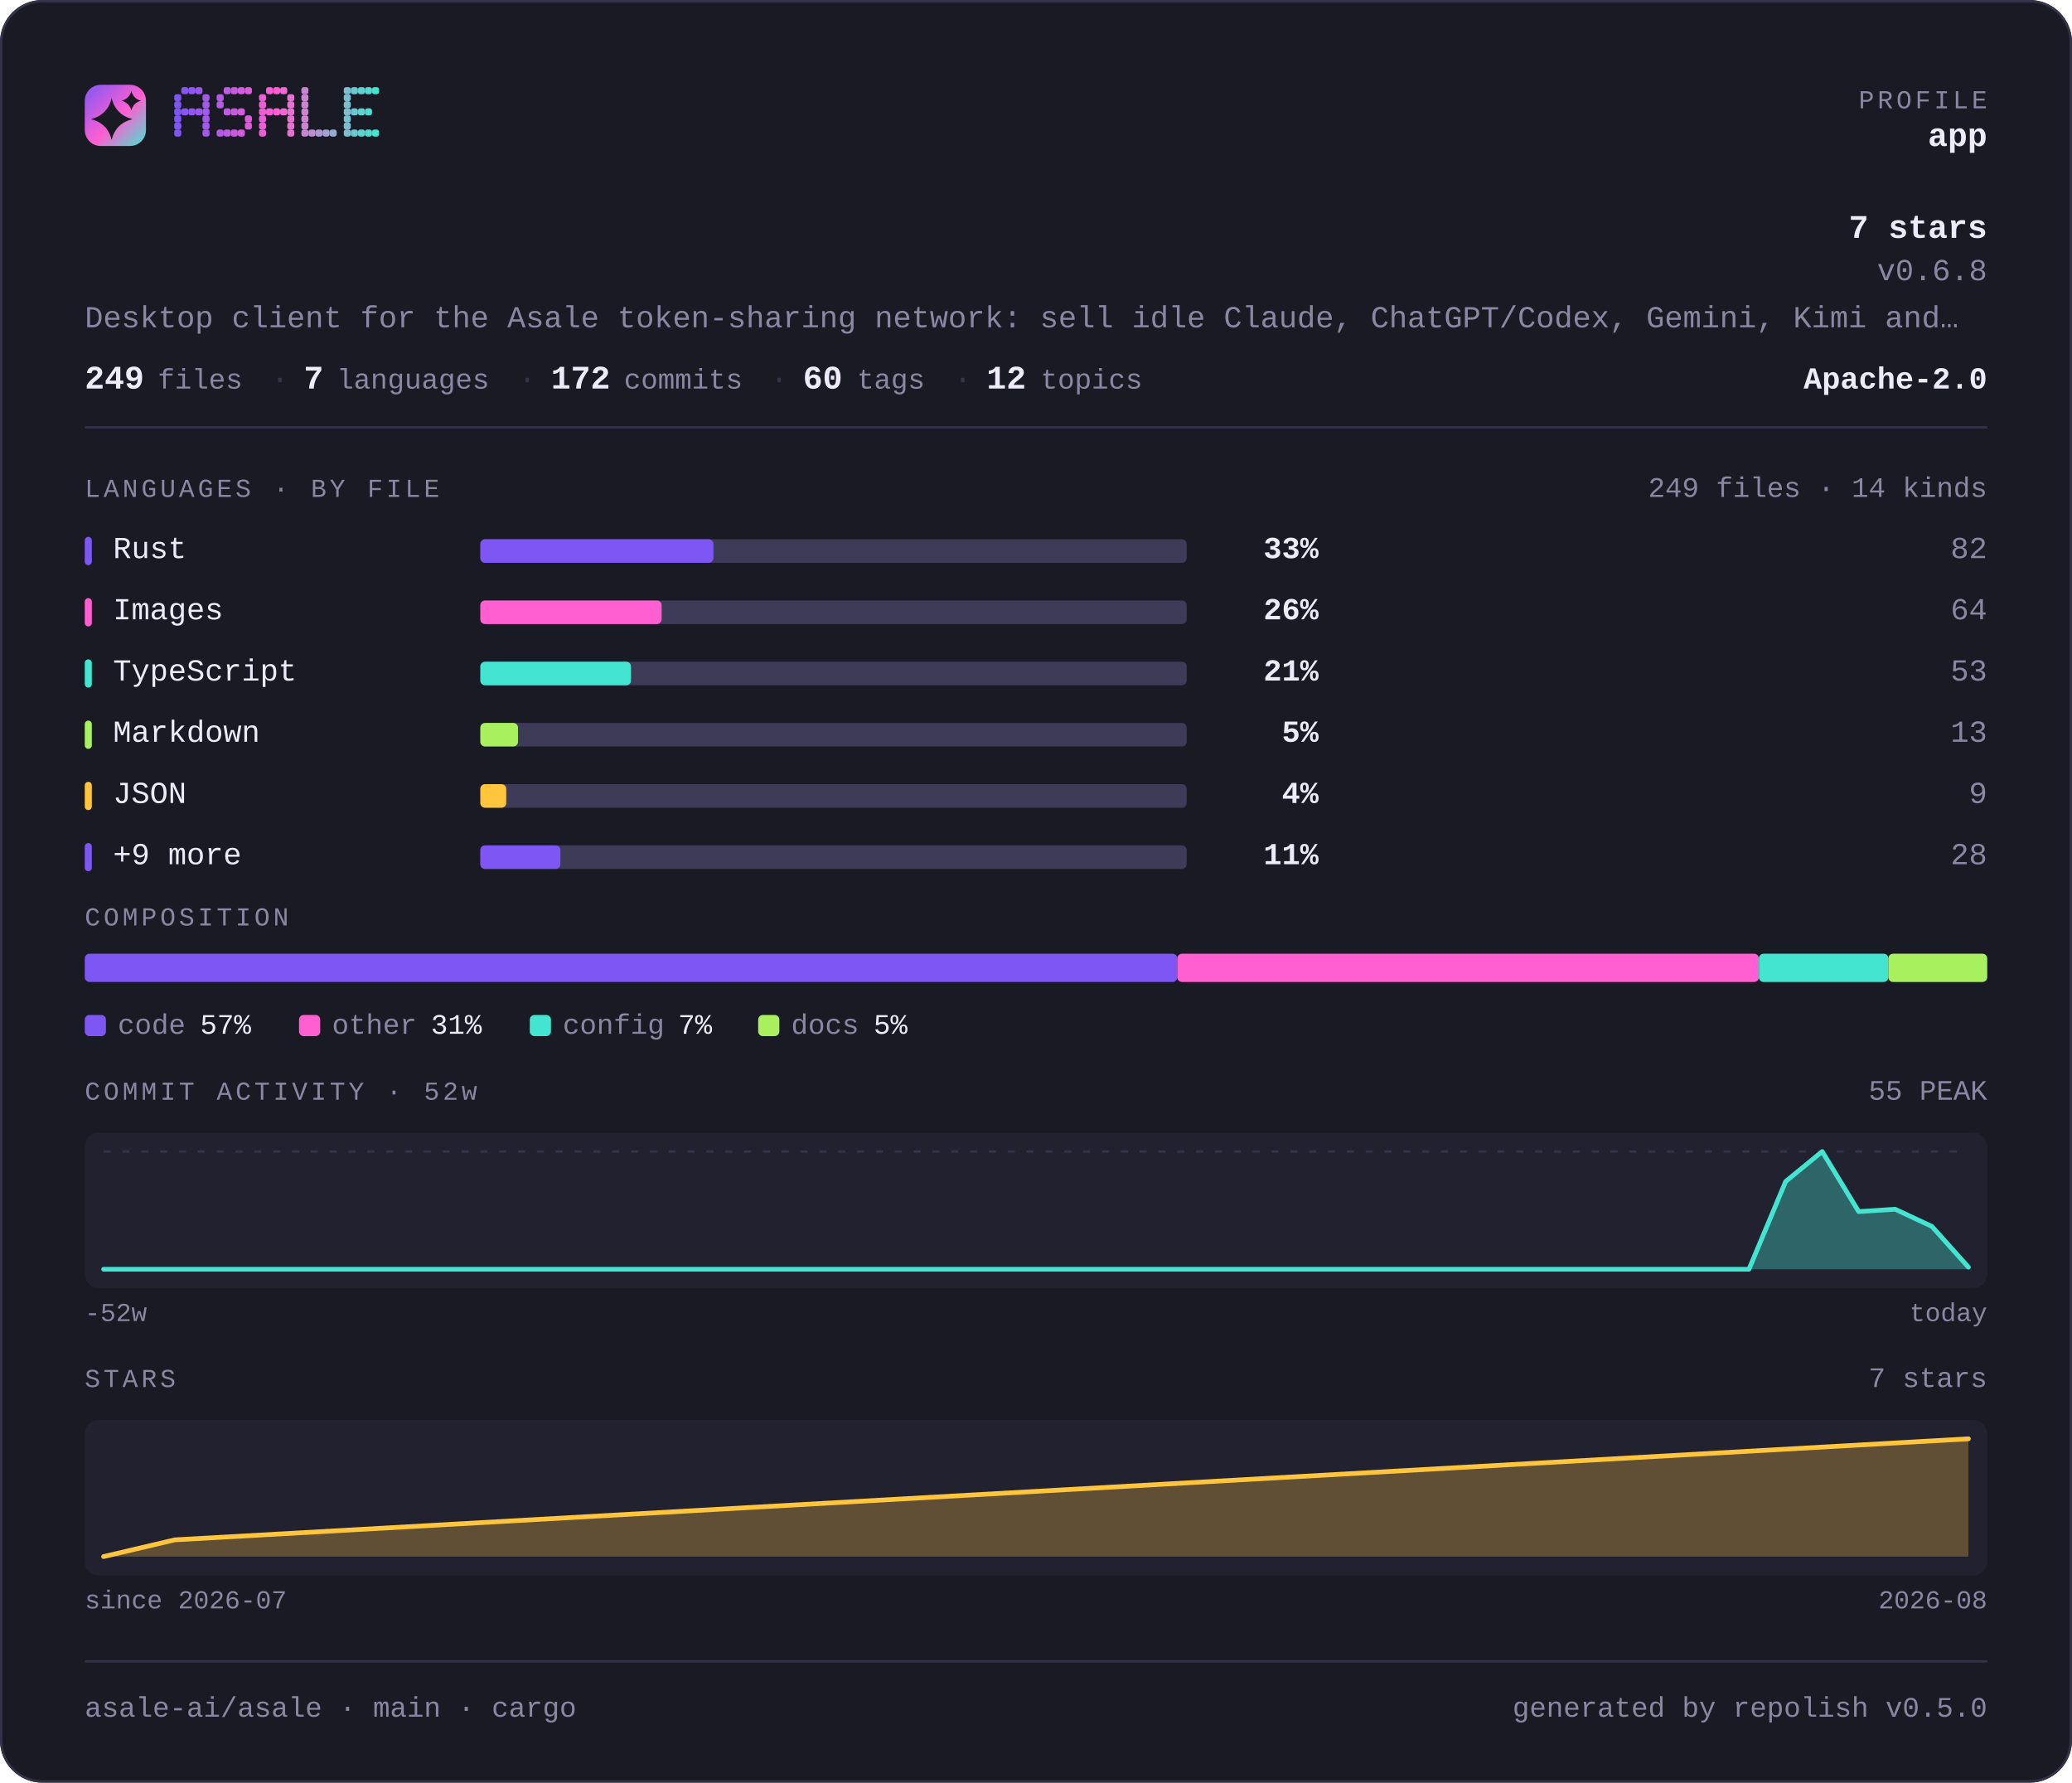
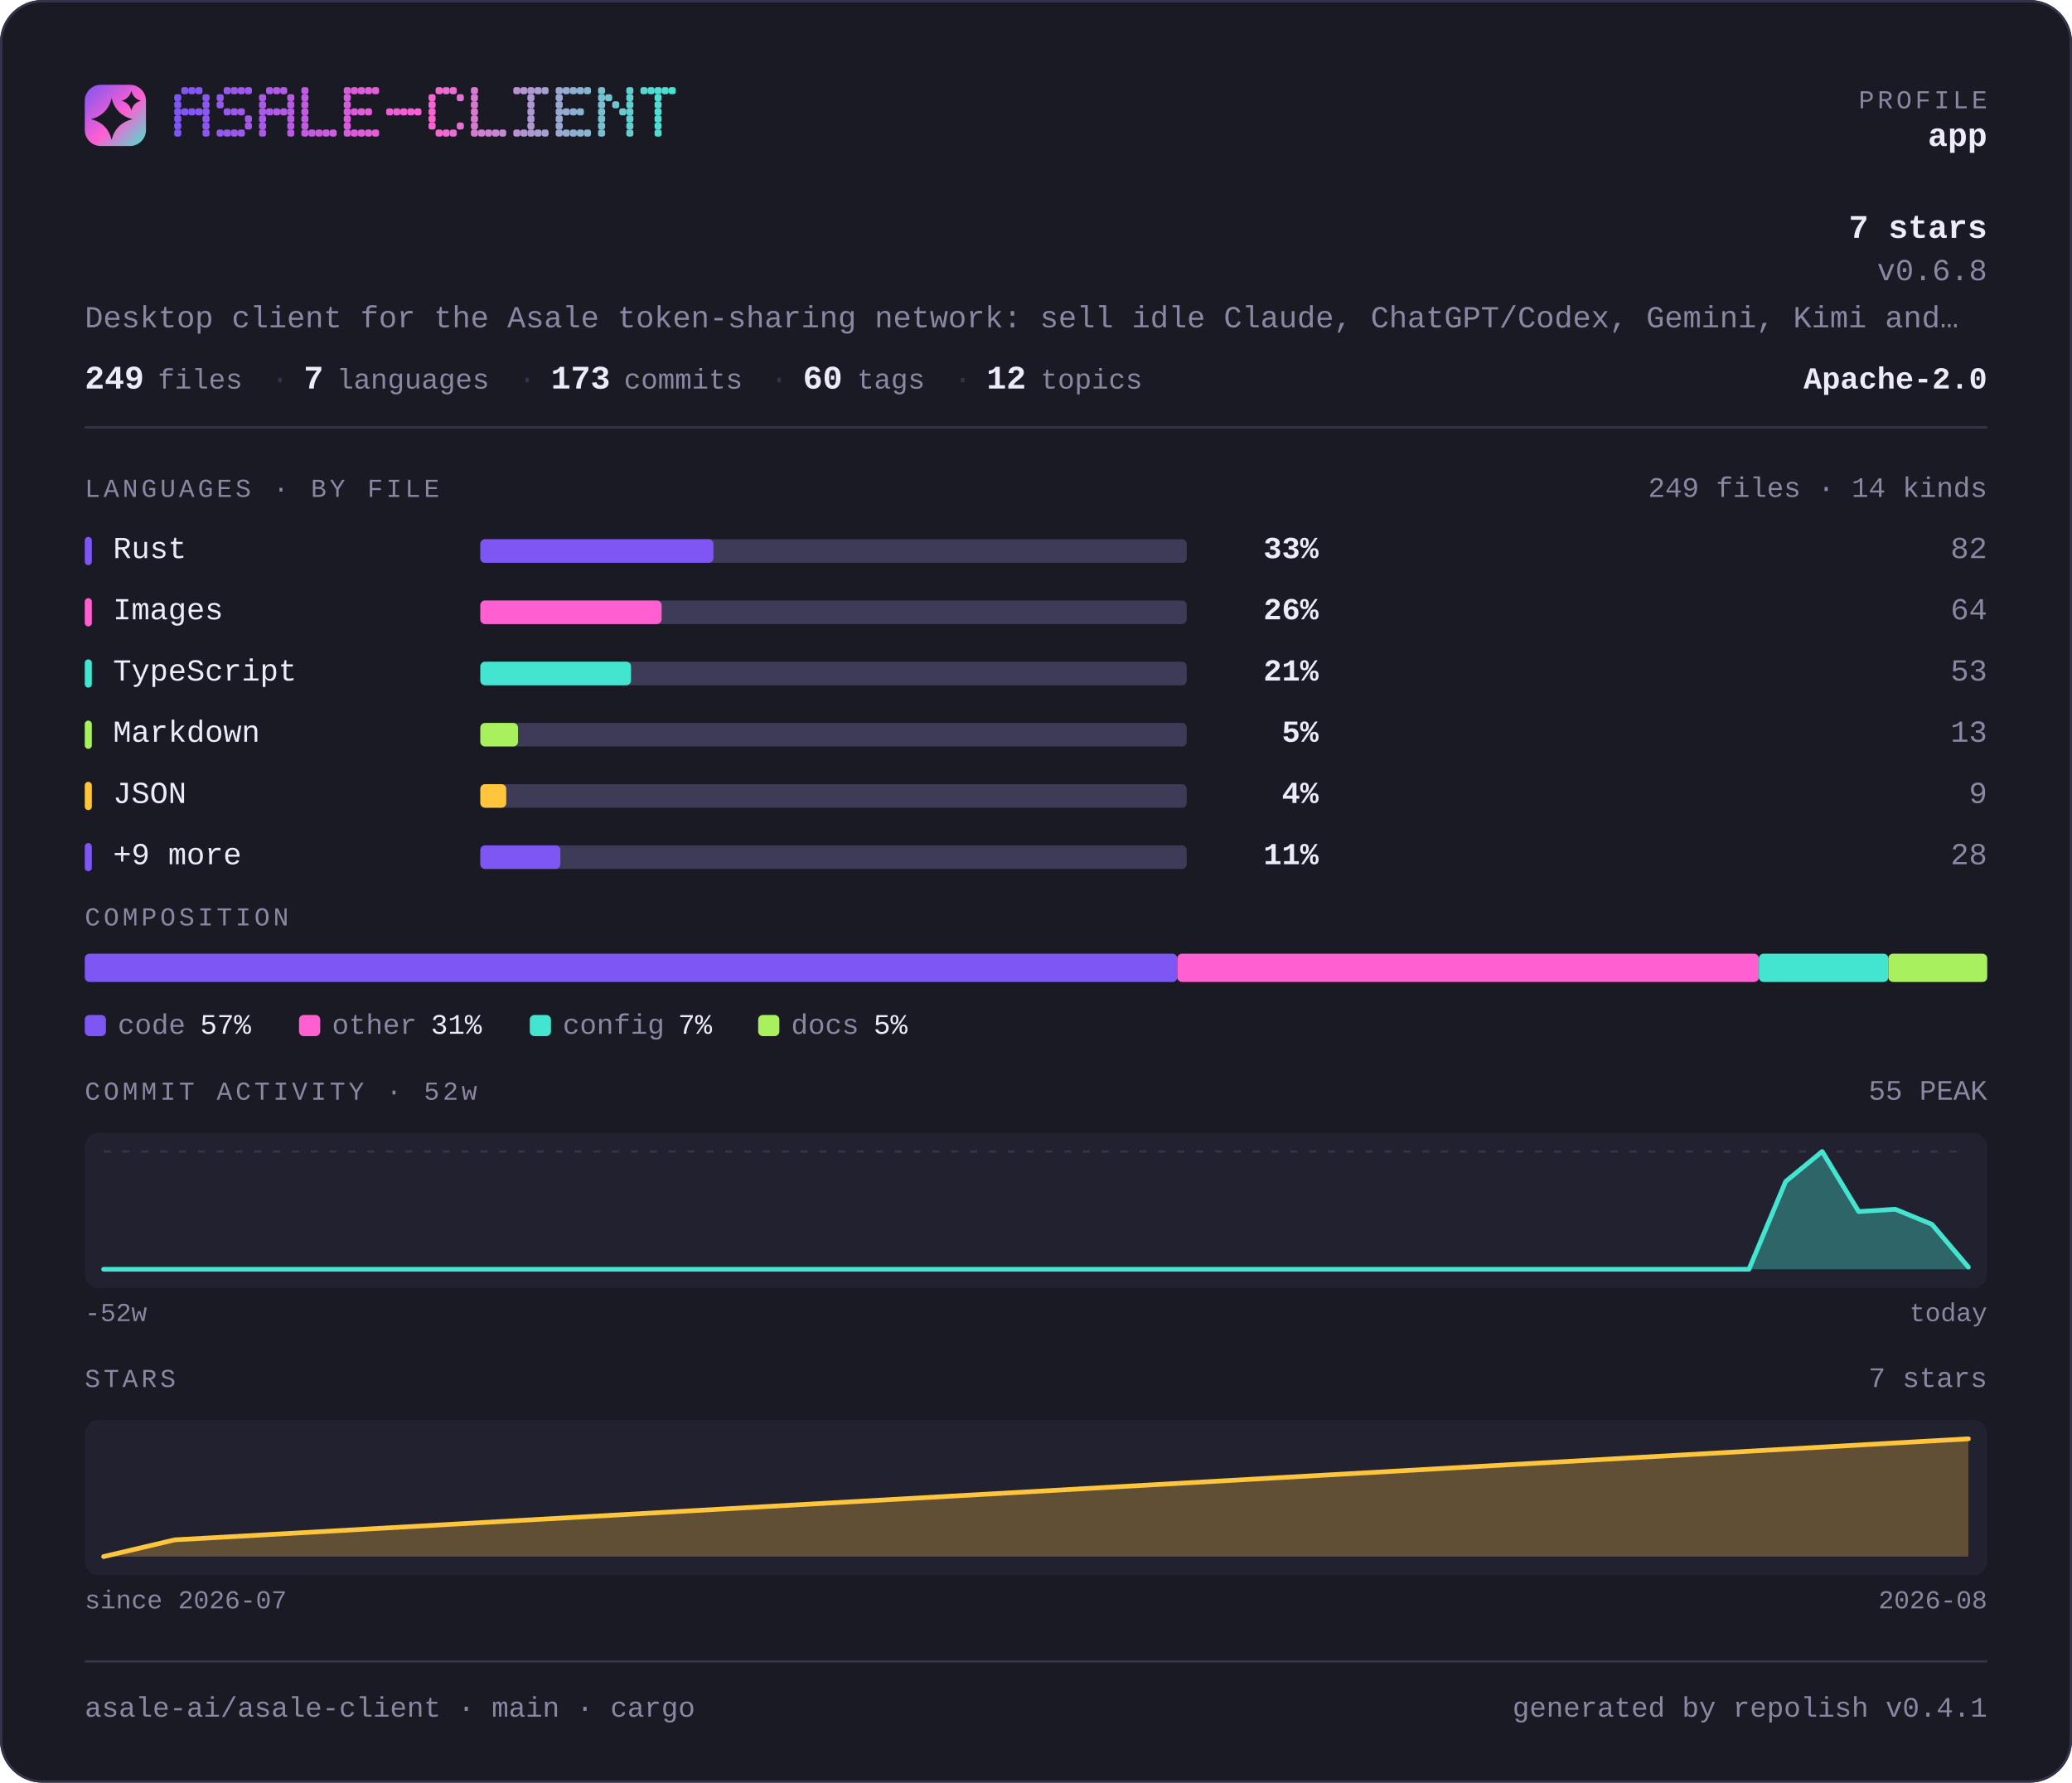
- <svg xmlns="http://www.w3.org/2000/svg" width="880" height="757" viewBox="0 0 880 757" lang="en" role="img" aria-label="asale-ai/asale — repository overview">
+ <svg xmlns="http://www.w3.org/2000/svg" width="880" height="757" viewBox="0 0 880 757" lang="en" role="img" aria-label="asale-ai/asale-client — repository overview">
  <defs>
    <linearGradient id="brand" x1="0" y1="0" x2="1" y2="1">
      <stop offset="0" stop-color="#7d56f4" />
      <stop offset="0.55" stop-color="#ff5fd1" />
      <stop offset="1" stop-color="#43e5d0" />
    </linearGradient>
  </defs>
  <style>
    .t { font-family: ui-monospace, SFMono-Regular, "SF Mono", Menlo, Consolas, "Liberation Mono", "Noto Sans Mono CJK SC", "Noto Sans Mono CJK JP", "Microsoft YaHei", "Hiragino Sans", "Yu Gothic", monospace; }
  </style>
  <rect x="0" y="0" width="880" height="757" rx="18.0" fill="#1a1a24" />
  <rect x="0.5" y="0.5" width="879" height="756" rx="17.5" fill="none" stroke="#35334a" />
  <rect x="36" y="36" width="26" height="26" rx="6.8" fill="url(#brand)" />
  <path d="M47.4 41.7Q49.2 48.8 56.3 50.6Q49.2 52.3 47.4 59.4Q45.7 52.3 38.6 50.6Q45.7 48.8 47.4 41.7Z" fill="#1a1a24" />
  <path d="M55.8 38.6Q56.6 41.9 59.9 42.8Q56.6 43.6 55.8 46.9Q54.9 43.6 51.6 42.8Q54.9 41.9 55.8 38.6Z" fill="#1a1a24" />
  <g fill="#7d56f4">
    <rect x="74" y="40" width="3" height="3" rx="1" />
    <rect x="74" y="43" width="3" height="3" rx="1" />
    <rect x="74" y="46" width="3" height="3" rx="1" />
    <rect x="74" y="49" width="3" height="3" rx="1" />
    <rect x="74" y="52" width="3" height="3" rx="1" />
    <rect x="74" y="55" width="3" height="3" rx="1" />
  </g>
-   <g fill="#8657f2">
+   <g fill="#8156f3">
    <rect x="77" y="37" width="3" height="3" rx="1" />
    <rect x="77" y="46" width="3" height="3" rx="1" />
  </g>
-   <g fill="#9057ef">
+   <g fill="#8457f2">
    <rect x="80" y="37" width="3" height="3" rx="1" />
    <rect x="80" y="46" width="3" height="3" rx="1" />
  </g>
-   <g fill="#9958ed">
+   <g fill="#8857f1">
    <rect x="83" y="37" width="3" height="3" rx="1" />
    <rect x="83" y="46" width="3" height="3" rx="1" />
  </g>
-   <g fill="#a259ea">
+   <g fill="#8c57f0">
    <rect x="86" y="40" width="3" height="3" rx="1" />
    <rect x="86" y="43" width="3" height="3" rx="1" />
    <rect x="86" y="46" width="3" height="3" rx="1" />
    <rect x="86" y="49" width="3" height="3" rx="1" />
    <rect x="86" y="52" width="3" height="3" rx="1" />
    <rect x="86" y="55" width="3" height="3" rx="1" />
  </g>
-   <g fill="#b55ae5">
+   <g fill="#9358ee">
    <rect x="92" y="40" width="3" height="3" rx="1" />
    <rect x="92" y="43" width="3" height="3" rx="1" />
    <rect x="92" y="55" width="3" height="3" rx="1" />
  </g>
-   <g fill="#be5be3">
+   <g fill="#9758ed">
    <rect x="95" y="37" width="3" height="3" rx="1" />
    <rect x="95" y="46" width="3" height="3" rx="1" />
    <rect x="95" y="55" width="3" height="3" rx="1" />
  </g>
-   <g fill="#c75be0">
+   <g fill="#9b58ec">
    <rect x="98" y="37" width="3" height="3" rx="1" />
    <rect x="98" y="46" width="3" height="3" rx="1" />
    <rect x="98" y="55" width="3" height="3" rx="1" />
  </g>
-   <g fill="#d15cde">
+   <g fill="#9e58eb">
    <rect x="101" y="37" width="3" height="3" rx="1" />
    <rect x="101" y="46" width="3" height="3" rx="1" />
    <rect x="101" y="55" width="3" height="3" rx="1" />
  </g>
-   <g fill="#da5cdb">
+   <g fill="#a259ea">
    <rect x="104" y="37" width="3" height="3" rx="1" />
    <rect x="104" y="49" width="3" height="3" rx="1" />
    <rect x="104" y="52" width="3" height="3" rx="1" />
  </g>
-   <g fill="#ec5ed6">
+   <g fill="#aa59e8">
    <rect x="110" y="40" width="3" height="3" rx="1" />
    <rect x="110" y="43" width="3" height="3" rx="1" />
    <rect x="110" y="46" width="3" height="3" rx="1" />
    <rect x="110" y="49" width="3" height="3" rx="1" />
    <rect x="110" y="52" width="3" height="3" rx="1" />
    <rect x="110" y="55" width="3" height="3" rx="1" />
  </g>
-   <g fill="#f65ed4">
+   <g fill="#ad59e7">
    <rect x="113" y="37" width="3" height="3" rx="1" />
    <rect x="113" y="46" width="3" height="3" rx="1" />
  </g>
-   <g fill="#ff5fd1">
+   <g fill="#b15ae6">
    <rect x="116" y="37" width="3" height="3" rx="1" />
    <rect x="116" y="46" width="3" height="3" rx="1" />
  </g>
-   <g fill="#f269d1">
+   <g fill="#b55ae5">
    <rect x="119" y="37" width="3" height="3" rx="1" />
    <rect x="119" y="46" width="3" height="3" rx="1" />
  </g>
-   <g fill="#e472d1">
+   <g fill="#b85ae4">
    <rect x="122" y="40" width="3" height="3" rx="1" />
    <rect x="122" y="43" width="3" height="3" rx="1" />
    <rect x="122" y="46" width="3" height="3" rx="1" />
    <rect x="122" y="49" width="3" height="3" rx="1" />
    <rect x="122" y="52" width="3" height="3" rx="1" />
    <rect x="122" y="55" width="3" height="3" rx="1" />
  </g>
-   <g fill="#c985d1">
+   <g fill="#c05be2">
    <rect x="128" y="37" width="3" height="3" rx="1" />
    <rect x="128" y="40" width="3" height="3" rx="1" />
    <rect x="128" y="43" width="3" height="3" rx="1" />
    <rect x="128" y="46" width="3" height="3" rx="1" />
    <rect x="128" y="49" width="3" height="3" rx="1" />
    <rect x="128" y="52" width="3" height="3" rx="1" />
    <rect x="128" y="55" width="3" height="3" rx="1" />
  </g>
-   <g fill="#bc8fd1">
+   <g fill="#c45be1">
    <rect x="131" y="55" width="3" height="3" rx="1" />
  </g>
-   <g fill="#ae98d1">
+   <g fill="#c75be0">
    <rect x="134" y="55" width="3" height="3" rx="1" />
  </g>
-   <g fill="#a1a2d1">
+   <g fill="#cb5bdf">
    <rect x="137" y="55" width="3" height="3" rx="1" />
  </g>
-   <g fill="#94acd0">
+   <g fill="#cf5cde">
    <rect x="140" y="55" width="3" height="3" rx="1" />
  </g>
-   <g fill="#79bfd0">
+   <g fill="#d65cdc">
    <rect x="146" y="37" width="3" height="3" rx="1" />
    <rect x="146" y="40" width="3" height="3" rx="1" />
    <rect x="146" y="43" width="3" height="3" rx="1" />
    <rect x="146" y="46" width="3" height="3" rx="1" />
    <rect x="146" y="49" width="3" height="3" rx="1" />
    <rect x="146" y="52" width="3" height="3" rx="1" />
    <rect x="146" y="55" width="3" height="3" rx="1" />
  </g>
-   <g fill="#6bc8d0">
+   <g fill="#da5cdb">
    <rect x="149" y="37" width="3" height="3" rx="1" />
    <rect x="149" y="46" width="3" height="3" rx="1" />
    <rect x="149" y="55" width="3" height="3" rx="1" />
  </g>
-   <g fill="#5ed2d0">
+   <g fill="#de5dda">
    <rect x="152" y="37" width="3" height="3" rx="1" />
    <rect x="152" y="46" width="3" height="3" rx="1" />
    <rect x="152" y="55" width="3" height="3" rx="1" />
  </g>
-   <g fill="#50dbd0">
+   <g fill="#e15dd9">
    <rect x="155" y="37" width="3" height="3" rx="1" />
    <rect x="155" y="46" width="3" height="3" rx="1" />
    <rect x="155" y="55" width="3" height="3" rx="1" />
  </g>
-   <g fill="#43e5d0">
+   <g fill="#e55dd8">
    <rect x="158" y="37" width="3" height="3" rx="1" />
    <rect x="158" y="55" width="3" height="3" rx="1" />
+   </g>
+   <g fill="#ec5ed6">
+     <rect x="164" y="46" width="3" height="3" rx="1" />
+   </g>
+   <g fill="#f05ed5">
+     <rect x="167" y="46" width="3" height="3" rx="1" />
+   </g>
+   <g fill="#f45ed4">
+     <rect x="170" y="46" width="3" height="3" rx="1" />
+   </g>
+   <g fill="#f85ed3">
+     <rect x="173" y="46" width="3" height="3" rx="1" />
+   </g>
+   <g fill="#fb5fd2">
+     <rect x="176" y="46" width="3" height="3" rx="1" />
+   </g>
+   <g fill="#fa63d1">
+     <rect x="182" y="40" width="3" height="3" rx="1" />
+     <rect x="182" y="43" width="3" height="3" rx="1" />
+     <rect x="182" y="46" width="3" height="3" rx="1" />
+     <rect x="182" y="49" width="3" height="3" rx="1" />
+     <rect x="182" y="52" width="3" height="3" rx="1" />
+   </g>
+   <g fill="#f467d1">
+     <rect x="185" y="37" width="3" height="3" rx="1" />
+     <rect x="185" y="55" width="3" height="3" rx="1" />
+   </g>
+   <g fill="#ef6ad1">
+     <rect x="188" y="37" width="3" height="3" rx="1" />
+     <rect x="188" y="55" width="3" height="3" rx="1" />
+   </g>
+   <g fill="#ea6ed1">
+     <rect x="191" y="37" width="3" height="3" rx="1" />
+     <rect x="191" y="55" width="3" height="3" rx="1" />
+   </g>
+   <g fill="#e472d1">
+     <rect x="194" y="40" width="3" height="3" rx="1" />
+     <rect x="194" y="52" width="3" height="3" rx="1" />
+   </g>
+   <g fill="#d97ad1">
+     <rect x="200" y="37" width="3" height="3" rx="1" />
+     <rect x="200" y="40" width="3" height="3" rx="1" />
+     <rect x="200" y="43" width="3" height="3" rx="1" />
+     <rect x="200" y="46" width="3" height="3" rx="1" />
+     <rect x="200" y="49" width="3" height="3" rx="1" />
+     <rect x="200" y="52" width="3" height="3" rx="1" />
+     <rect x="200" y="55" width="3" height="3" rx="1" />
+   </g>
+   <g fill="#d47ed1">
+     <rect x="203" y="55" width="3" height="3" rx="1" />
+   </g>
+   <g fill="#cf81d1">
+     <rect x="206" y="55" width="3" height="3" rx="1" />
+   </g>
+   <g fill="#c985d1">
+     <rect x="209" y="55" width="3" height="3" rx="1" />
+   </g>
+   <g fill="#c489d1">
+     <rect x="212" y="55" width="3" height="3" rx="1" />
+   </g>
+   <g fill="#b991d1">
+     <rect x="218" y="37" width="3" height="3" rx="1" />
+     <rect x="218" y="55" width="3" height="3" rx="1" />
+   </g>
+   <g fill="#b495d1">
+     <rect x="221" y="37" width="3" height="3" rx="1" />
+     <rect x="221" y="55" width="3" height="3" rx="1" />
+   </g>
+   <g fill="#ae98d1">
+     <rect x="224" y="37" width="3" height="3" rx="1" />
+     <rect x="224" y="40" width="3" height="3" rx="1" />
+     <rect x="224" y="43" width="3" height="3" rx="1" />
+     <rect x="224" y="46" width="3" height="3" rx="1" />
+     <rect x="224" y="49" width="3" height="3" rx="1" />
+     <rect x="224" y="52" width="3" height="3" rx="1" />
+     <rect x="224" y="55" width="3" height="3" rx="1" />
+   </g>
+   <g fill="#a99cd1">
+     <rect x="227" y="37" width="3" height="3" rx="1" />
+     <rect x="227" y="55" width="3" height="3" rx="1" />
+   </g>
+   <g fill="#a4a0d1">
+     <rect x="230" y="37" width="3" height="3" rx="1" />
+     <rect x="230" y="55" width="3" height="3" rx="1" />
+   </g>
+   <g fill="#99a8d0">
+     <rect x="236" y="37" width="3" height="3" rx="1" />
+     <rect x="236" y="40" width="3" height="3" rx="1" />
+     <rect x="236" y="43" width="3" height="3" rx="1" />
+     <rect x="236" y="46" width="3" height="3" rx="1" />
+     <rect x="236" y="49" width="3" height="3" rx="1" />
+     <rect x="236" y="52" width="3" height="3" rx="1" />
+     <rect x="236" y="55" width="3" height="3" rx="1" />
+   </g>
+   <g fill="#94acd0">
+     <rect x="239" y="37" width="3" height="3" rx="1" />
+     <rect x="239" y="46" width="3" height="3" rx="1" />
+     <rect x="239" y="55" width="3" height="3" rx="1" />
+   </g>
+   <g fill="#8eafd0">
+     <rect x="242" y="37" width="3" height="3" rx="1" />
+     <rect x="242" y="46" width="3" height="3" rx="1" />
+     <rect x="242" y="55" width="3" height="3" rx="1" />
+   </g>
+   <g fill="#89b3d0">
+     <rect x="245" y="37" width="3" height="3" rx="1" />
+     <rect x="245" y="46" width="3" height="3" rx="1" />
+     <rect x="245" y="55" width="3" height="3" rx="1" />
+   </g>
+   <g fill="#83b7d0">
+     <rect x="248" y="37" width="3" height="3" rx="1" />
+     <rect x="248" y="55" width="3" height="3" rx="1" />
+   </g>
+   <g fill="#79bfd0">
+     <rect x="254" y="37" width="3" height="3" rx="1" />
+     <rect x="254" y="40" width="3" height="3" rx="1" />
+     <rect x="254" y="43" width="3" height="3" rx="1" />
+     <rect x="254" y="46" width="3" height="3" rx="1" />
+     <rect x="254" y="49" width="3" height="3" rx="1" />
+     <rect x="254" y="52" width="3" height="3" rx="1" />
+     <rect x="254" y="55" width="3" height="3" rx="1" />
+   </g>
+   <g fill="#73c3d0">
+     <rect x="257" y="40" width="3" height="3" rx="1" />
+   </g>
+   <g fill="#6ec6d0">
+     <rect x="260" y="43" width="3" height="3" rx="1" />
+   </g>
+   <g fill="#69cad0">
+     <rect x="263" y="46" width="3" height="3" rx="1" />
+   </g>
+   <g fill="#63ced0">
+     <rect x="266" y="37" width="3" height="3" rx="1" />
+     <rect x="266" y="40" width="3" height="3" rx="1" />
+     <rect x="266" y="43" width="3" height="3" rx="1" />
+     <rect x="266" y="46" width="3" height="3" rx="1" />
+     <rect x="266" y="49" width="3" height="3" rx="1" />
+     <rect x="266" y="52" width="3" height="3" rx="1" />
+     <rect x="266" y="55" width="3" height="3" rx="1" />
+   </g>
+   <g fill="#58d6d0">
+     <rect x="272" y="37" width="3" height="3" rx="1" />
+   </g>
+   <g fill="#53dad0">
+     <rect x="275" y="37" width="3" height="3" rx="1" />
+   </g>
+   <g fill="#4eddd0">
+     <rect x="278" y="37" width="3" height="3" rx="1" />
+     <rect x="278" y="40" width="3" height="3" rx="1" />
+     <rect x="278" y="43" width="3" height="3" rx="1" />
+     <rect x="278" y="46" width="3" height="3" rx="1" />
+     <rect x="278" y="49" width="3" height="3" rx="1" />
+     <rect x="278" y="52" width="3" height="3" rx="1" />
+     <rect x="278" y="55" width="3" height="3" rx="1" />
+   </g>
+   <g fill="#48e1d0">
+     <rect x="281" y="37" width="3" height="3" rx="1" />
+   </g>
+   <g fill="#43e5d0">
+     <rect x="284" y="37" width="3" height="3" rx="1" />
  </g>
  <text class="t" x="844" y="46" font-size="11" fill="#8b87a3" text-anchor="end" letter-spacing="1.4">PROFILE</text>
  <text class="t" x="844" y="62" font-size="14" fill="#edebfa" text-anchor="end" font-weight="700">app</text>
  <text class="t" x="844" y="101" font-size="14" fill="#edebfa" text-anchor="end" font-weight="700">7 stars</text>
  <text class="t" x="844" y="119" font-size="13" fill="#8b87a3" text-anchor="end">v0.6.8</text>
  <text class="t" x="36" y="139" font-size="13" fill="#8b87a3" text-anchor="start">Desktop client for the Asale token-sharing network: sell idle Claude, ChatGPT/Codex, Gemini, Kimi and…</text>
  <text class="t" x="36" y="165" font-size="14" fill="#edebfa" text-anchor="start" font-weight="700">249</text>
  <text class="t" x="67" y="165" font-size="12" fill="#8b87a3" text-anchor="start">files</text>
  <text class="t" x="115" y="165" font-size="13" fill="#35334a" text-anchor="start">·</text>
  <text class="t" x="129" y="165" font-size="14" fill="#edebfa" text-anchor="start" font-weight="700">7</text>
  <text class="t" x="143" y="165" font-size="12" fill="#8b87a3" text-anchor="start">languages</text>
  <text class="t" x="220" y="165" font-size="13" fill="#35334a" text-anchor="start">·</text>
-   <text class="t" x="234" y="165" font-size="14" fill="#edebfa" text-anchor="start" font-weight="700">172</text>
+   <text class="t" x="234" y="165" font-size="14" fill="#edebfa" text-anchor="start" font-weight="700">173</text>
  <text class="t" x="265" y="165" font-size="12" fill="#8b87a3" text-anchor="start">commits</text>
  <text class="t" x="327" y="165" font-size="13" fill="#35334a" text-anchor="start">·</text>
  <text class="t" x="341" y="165" font-size="14" fill="#edebfa" text-anchor="start" font-weight="700">60</text>
  <text class="t" x="364" y="165" font-size="12" fill="#8b87a3" text-anchor="start">tags</text>
  <text class="t" x="405" y="165" font-size="13" fill="#35334a" text-anchor="start">·</text>
  <text class="t" x="419" y="165" font-size="14" fill="#edebfa" text-anchor="start" font-weight="700">12</text>
  <text class="t" x="442" y="165" font-size="12" fill="#8b87a3" text-anchor="start">topics</text>
  <text class="t" x="844" y="165" font-size="13" fill="#edebfa" text-anchor="end" font-weight="700">Apache-2.0</text>
  <rect x="36" y="181" width="808" height="1" fill="#35334a" />
  <text class="t" x="36" y="211" font-size="11" fill="#8b87a3" text-anchor="start" letter-spacing="1.4">LANGUAGES · BY FILE</text>
  <text class="t" x="844" y="211" font-size="12" fill="#8b87a3" text-anchor="end">249 files · 14 kinds</text>
  <rect x="36" y="228" width="3" height="12" rx="1.5" fill="#7d56f4" />
  <text class="t" x="48" y="237" font-size="13" fill="#edebfa" text-anchor="start">Rust</text>
  <rect x="204" y="229" width="300" height="10" rx="2.0" fill="#3e3b58" />
  <rect x="204" y="229" width="99" height="10" rx="2.0" fill="#7d56f4" />
  <text class="t" x="560" y="237" font-size="13" fill="#edebfa" text-anchor="end" font-weight="700">33%</text>
  <text class="t" x="844" y="237" font-size="13" fill="#8b87a3" text-anchor="end">82</text>
  <rect x="36" y="254" width="3" height="12" rx="1.5" fill="#ff5fd1" />
  <text class="t" x="48" y="263" font-size="13" fill="#edebfa" text-anchor="start">Images</text>
  <rect x="204" y="255" width="300" height="10" rx="2.0" fill="#3e3b58" />
  <rect x="204" y="255" width="77" height="10" rx="2.0" fill="#ff5fd1" />
  <text class="t" x="560" y="263" font-size="13" fill="#edebfa" text-anchor="end" font-weight="700">26%</text>
  <text class="t" x="844" y="263" font-size="13" fill="#8b87a3" text-anchor="end">64</text>
  <rect x="36" y="280" width="3" height="12" rx="1.5" fill="#43e5d0" />
  <text class="t" x="48" y="289" font-size="13" fill="#edebfa" text-anchor="start">TypeScript</text>
  <rect x="204" y="281" width="300" height="10" rx="2.0" fill="#3e3b58" />
  <rect x="204" y="281" width="64" height="10" rx="2.0" fill="#43e5d0" />
  <text class="t" x="560" y="289" font-size="13" fill="#edebfa" text-anchor="end" font-weight="700">21%</text>
  <text class="t" x="844" y="289" font-size="13" fill="#8b87a3" text-anchor="end">53</text>
  <rect x="36" y="306" width="3" height="12" rx="1.5" fill="#a9f05f" />
  <text class="t" x="48" y="315" font-size="13" fill="#edebfa" text-anchor="start">Markdown</text>
  <rect x="204" y="307" width="300" height="10" rx="2.0" fill="#3e3b58" />
  <rect x="204" y="307" width="16" height="10" rx="2.0" fill="#a9f05f" />
  <text class="t" x="560" y="315" font-size="13" fill="#edebfa" text-anchor="end" font-weight="700">5%</text>
  <text class="t" x="844" y="315" font-size="13" fill="#8b87a3" text-anchor="end">13</text>
  <rect x="36" y="332" width="3" height="12" rx="1.5" fill="#ffc53d" />
  <text class="t" x="48" y="341" font-size="13" fill="#edebfa" text-anchor="start">JSON</text>
  <rect x="204" y="333" width="300" height="10" rx="2.0" fill="#3e3b58" />
  <rect x="204" y="333" width="11" height="10" rx="2.0" fill="#ffc53d" />
  <text class="t" x="560" y="341" font-size="13" fill="#edebfa" text-anchor="end" font-weight="700">4%</text>
  <text class="t" x="844" y="341" font-size="13" fill="#8b87a3" text-anchor="end">9</text>
  <rect x="36" y="358" width="3" height="12" rx="1.5" fill="#7d56f4" />
  <text class="t" x="48" y="367" font-size="13" fill="#edebfa" text-anchor="start">+9 more</text>
  <rect x="204" y="359" width="300" height="10" rx="2.0" fill="#3e3b58" />
  <rect x="204" y="359" width="34" height="10" rx="2.0" fill="#7d56f4" />
  <text class="t" x="560" y="367" font-size="13" fill="#edebfa" text-anchor="end" font-weight="700">11%</text>
  <text class="t" x="844" y="367" font-size="13" fill="#8b87a3" text-anchor="end">28</text>
  <text class="t" x="36" y="393" font-size="11" fill="#8b87a3" text-anchor="start" letter-spacing="1.4">COMPOSITION</text>
  <rect x="36" y="405" width="464" height="12" rx="2.0" fill="#7d56f4" />
  <rect x="500" y="405" width="247" height="12" rx="2.0" fill="#ff5fd1" />
  <rect x="747" y="405" width="55" height="12" rx="2.0" fill="#43e5d0" />
  <rect x="802" y="405" width="42" height="12" rx="2.0" fill="#a9f05f" />
  <rect x="36" y="431" width="9" height="9" rx="2.0" fill="#7d56f4" />
  <text class="t" x="50" y="439" font-size="12" fill="#8b87a3" text-anchor="start">code</text>
  <text class="t" x="85" y="439" font-size="12" fill="#edebfa" text-anchor="start">57%</text>
  <rect x="127" y="431" width="9" height="9" rx="2.0" fill="#ff5fd1" />
  <text class="t" x="141" y="439" font-size="12" fill="#8b87a3" text-anchor="start">other</text>
  <text class="t" x="183" y="439" font-size="12" fill="#edebfa" text-anchor="start">31%</text>
  <rect x="225" y="431" width="9" height="9" rx="2.0" fill="#43e5d0" />
  <text class="t" x="239" y="439" font-size="12" fill="#8b87a3" text-anchor="start">config</text>
  <text class="t" x="288" y="439" font-size="12" fill="#edebfa" text-anchor="start">7%</text>
  <rect x="322" y="431" width="9" height="9" rx="2.0" fill="#a9f05f" />
  <text class="t" x="336" y="439" font-size="12" fill="#8b87a3" text-anchor="start">docs</text>
  <text class="t" x="371" y="439" font-size="12" fill="#edebfa" text-anchor="start">5%</text>
  <text class="t" x="36" y="467" font-size="11" fill="#8b87a3" text-anchor="start" letter-spacing="1.4">COMMIT ACTIVITY · 52w</text>
  <text class="t" x="844" y="467" font-size="12" fill="#8b87a3" text-anchor="end">55 PEAK</text>
  <rect x="36" y="481" width="808" height="66" rx="6.0" fill="#222130" />
  <line x1="44" y1="489" x2="836" y2="489" stroke="#35334a" stroke-width="1" stroke-dasharray="3 5" />
-   <path d="M44.0 539.0 L59.5 539.0 L75.1 539.0 L90.6 539.0 L106.1 539.0 L121.6 539.0 L137.2 539.0 L152.7 539.0 L168.2 539.0 L183.8 539.0 L199.3 539.0 L214.8 539.0 L230.4 539.0 L245.9 539.0 L261.4 539.0 L276.9 539.0 L292.5 539.0 L308.0 539.0 L323.5 539.0 L339.1 539.0 L354.6 539.0 L370.1 539.0 L385.6 539.0 L401.2 539.0 L416.7 539.0 L432.2 539.0 L447.8 539.0 L463.3 539.0 L478.8 539.0 L494.4 539.0 L509.9 539.0 L525.4 539.0 L540.9 539.0 L556.5 539.0 L572.0 539.0 L587.5 539.0 L603.1 539.0 L618.6 539.0 L634.1 539.0 L649.6 539.0 L665.2 539.0 L680.7 539.0 L696.2 539.0 L711.8 539.0 L727.3 539.0 L742.8 539.0 L758.4 501.7 L773.9 489.0 L789.4 514.5 L804.9 513.5 L820.5 520.8 L836.0 538.1 L836.0 539 L44 539 Z" fill="#43e5d0" fill-opacity="0.35" />
-   <path d="M44.0 539.0 L59.5 539.0 L75.1 539.0 L90.6 539.0 L106.1 539.0 L121.6 539.0 L137.2 539.0 L152.7 539.0 L168.2 539.0 L183.8 539.0 L199.3 539.0 L214.8 539.0 L230.4 539.0 L245.9 539.0 L261.4 539.0 L276.9 539.0 L292.5 539.0 L308.0 539.0 L323.5 539.0 L339.1 539.0 L354.6 539.0 L370.1 539.0 L385.6 539.0 L401.2 539.0 L416.7 539.0 L432.2 539.0 L447.8 539.0 L463.3 539.0 L478.8 539.0 L494.4 539.0 L509.9 539.0 L525.4 539.0 L540.9 539.0 L556.5 539.0 L572.0 539.0 L587.5 539.0 L603.1 539.0 L618.6 539.0 L634.1 539.0 L649.6 539.0 L665.2 539.0 L680.7 539.0 L696.2 539.0 L711.8 539.0 L727.3 539.0 L742.8 539.0 L758.4 501.7 L773.9 489.0 L789.4 514.5 L804.9 513.5 L820.5 520.8 L836.0 538.1" fill="none" stroke="#43e5d0" stroke-width="2" stroke-linejoin="round" stroke-linecap="round" />
+   <path d="M44.0 539.0 L59.5 539.0 L75.1 539.0 L90.6 539.0 L106.1 539.0 L121.6 539.0 L137.2 539.0 L152.7 539.0 L168.2 539.0 L183.8 539.0 L199.3 539.0 L214.8 539.0 L230.4 539.0 L245.9 539.0 L261.4 539.0 L276.9 539.0 L292.5 539.0 L308.0 539.0 L323.5 539.0 L339.1 539.0 L354.6 539.0 L370.1 539.0 L385.6 539.0 L401.2 539.0 L416.7 539.0 L432.2 539.0 L447.8 539.0 L463.3 539.0 L478.8 539.0 L494.4 539.0 L509.9 539.0 L525.4 539.0 L540.9 539.0 L556.5 539.0 L572.0 539.0 L587.5 539.0 L603.1 539.0 L618.6 539.0 L634.1 539.0 L649.6 539.0 L665.2 539.0 L680.7 539.0 L696.2 539.0 L711.8 539.0 L727.3 539.0 L742.8 539.0 L758.4 501.7 L773.9 489.0 L789.4 514.5 L804.9 513.5 L820.5 519.9 L836.0 538.1 L836.0 539 L44 539 Z" fill="#43e5d0" fill-opacity="0.35" />
+   <path d="M44.0 539.0 L59.5 539.0 L75.1 539.0 L90.6 539.0 L106.1 539.0 L121.6 539.0 L137.2 539.0 L152.7 539.0 L168.2 539.0 L183.8 539.0 L199.3 539.0 L214.8 539.0 L230.4 539.0 L245.9 539.0 L261.4 539.0 L276.9 539.0 L292.5 539.0 L308.0 539.0 L323.5 539.0 L339.1 539.0 L354.6 539.0 L370.1 539.0 L385.6 539.0 L401.2 539.0 L416.7 539.0 L432.2 539.0 L447.8 539.0 L463.3 539.0 L478.8 539.0 L494.4 539.0 L509.9 539.0 L525.4 539.0 L540.9 539.0 L556.5 539.0 L572.0 539.0 L587.5 539.0 L603.1 539.0 L618.6 539.0 L634.1 539.0 L649.6 539.0 L665.2 539.0 L680.7 539.0 L696.2 539.0 L711.8 539.0 L727.3 539.0 L742.8 539.0 L758.4 501.7 L773.9 489.0 L789.4 514.5 L804.9 513.5 L820.5 519.9 L836.0 538.1" fill="none" stroke="#43e5d0" stroke-width="2" stroke-linejoin="round" stroke-linecap="round" />
  <text class="t" x="36" y="561" font-size="11" fill="#8b87a3" text-anchor="start">-52w</text>
  <text class="t" x="844" y="561" font-size="11" fill="#8b87a3" text-anchor="end">today</text>
  <text class="t" x="36" y="589" font-size="11" fill="#8b87a3" text-anchor="start" letter-spacing="1.4">STARS</text>
  <text class="t" x="844" y="589" font-size="12" fill="#8b87a3" text-anchor="end">7 stars</text>
  <rect x="36" y="603" width="808" height="66" rx="6.0" fill="#222130" />
  <path d="M44.0 661.0 L74.2 653.9 L836.0 611.0 L836.0 661 L44.0 661 Z" fill="#ffc53d" fill-opacity="0.28" />
  <path d="M44.0 661.0 L74.2 653.9 L836.0 611.0" fill="none" stroke="#ffc53d" stroke-width="2" stroke-linejoin="round" stroke-linecap="round" />
  <text class="t" x="36" y="683" font-size="11" fill="#8b87a3" text-anchor="start">since 2026-07</text>
  <text class="t" x="844" y="683" font-size="11" fill="#8b87a3" text-anchor="end">2026-08</text>
  <rect x="36" y="705" width="808" height="1" fill="#35334a" />
-   <text class="t" x="36" y="729" font-size="12" fill="#8b87a3" text-anchor="start">asale-ai/asale · main · cargo</text>
-   <text class="t" x="844" y="729" font-size="12" fill="#8b87a3" text-anchor="end">generated by repolish v0.5.0</text>
+   <text class="t" x="36" y="729" font-size="12" fill="#8b87a3" text-anchor="start">asale-ai/asale-client · main · cargo</text>
+   <text class="t" x="844" y="729" font-size="12" fill="#8b87a3" text-anchor="end">generated by repolish v0.4.1</text>
</svg>
